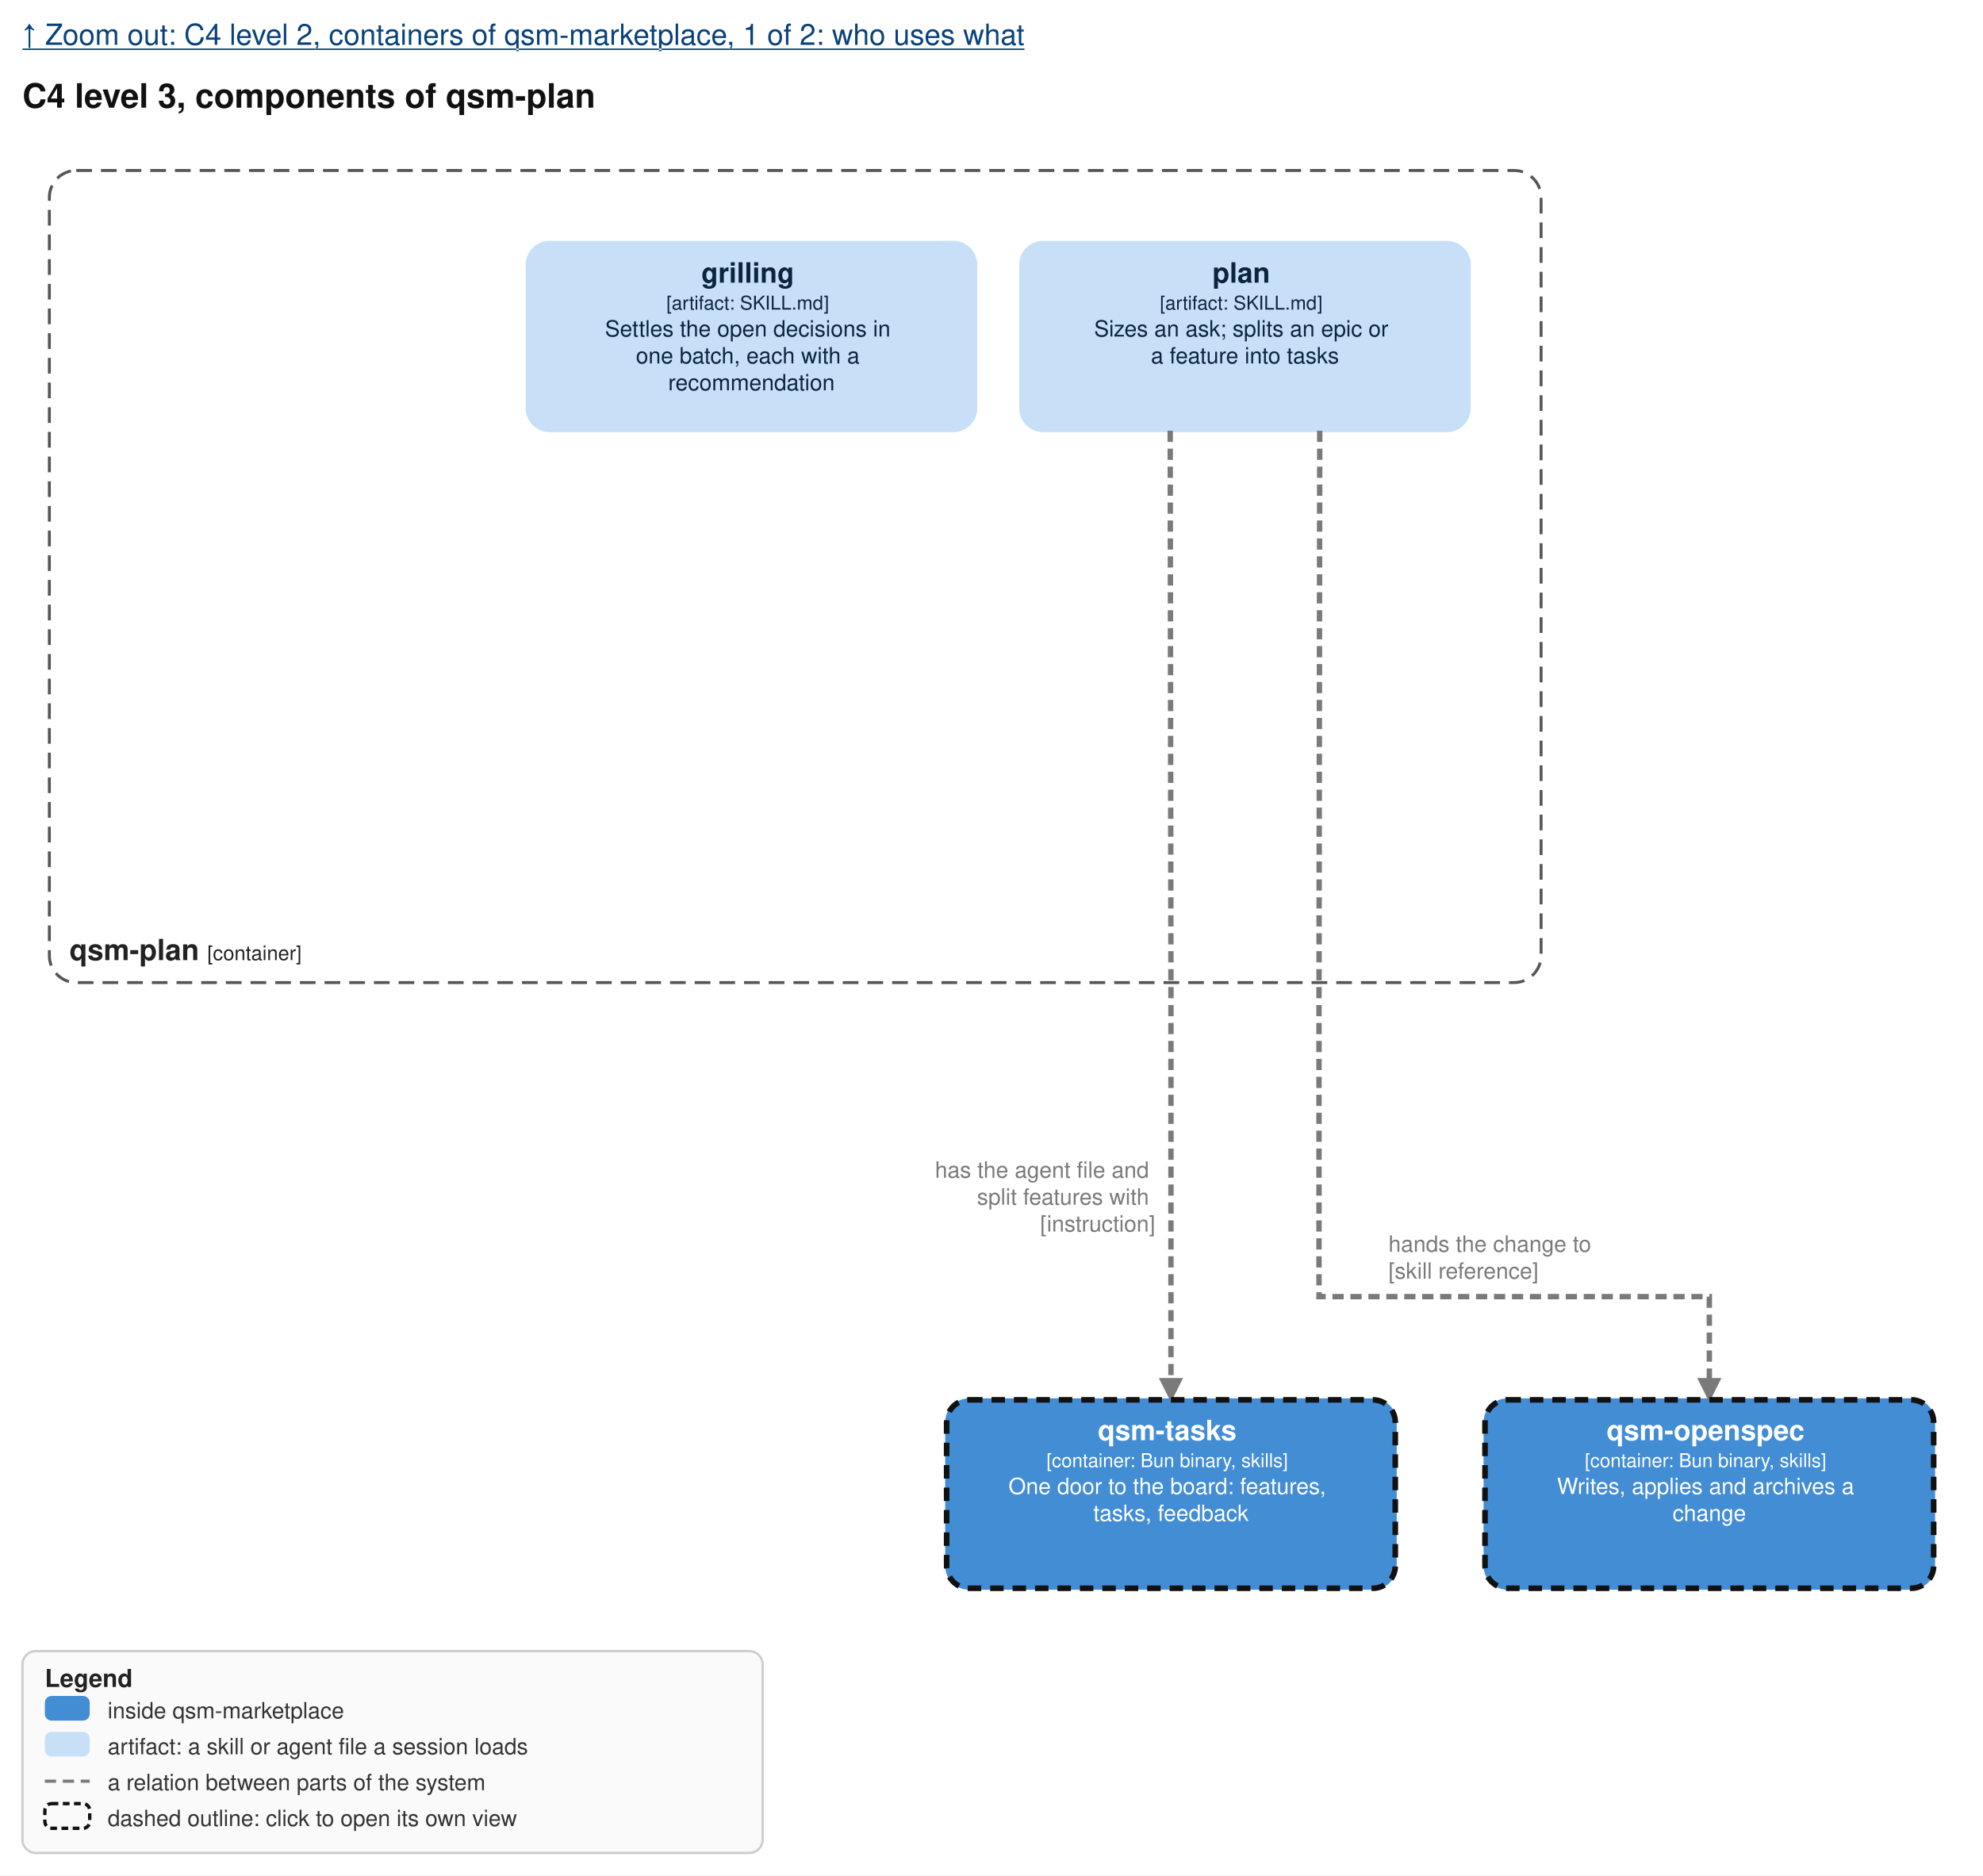
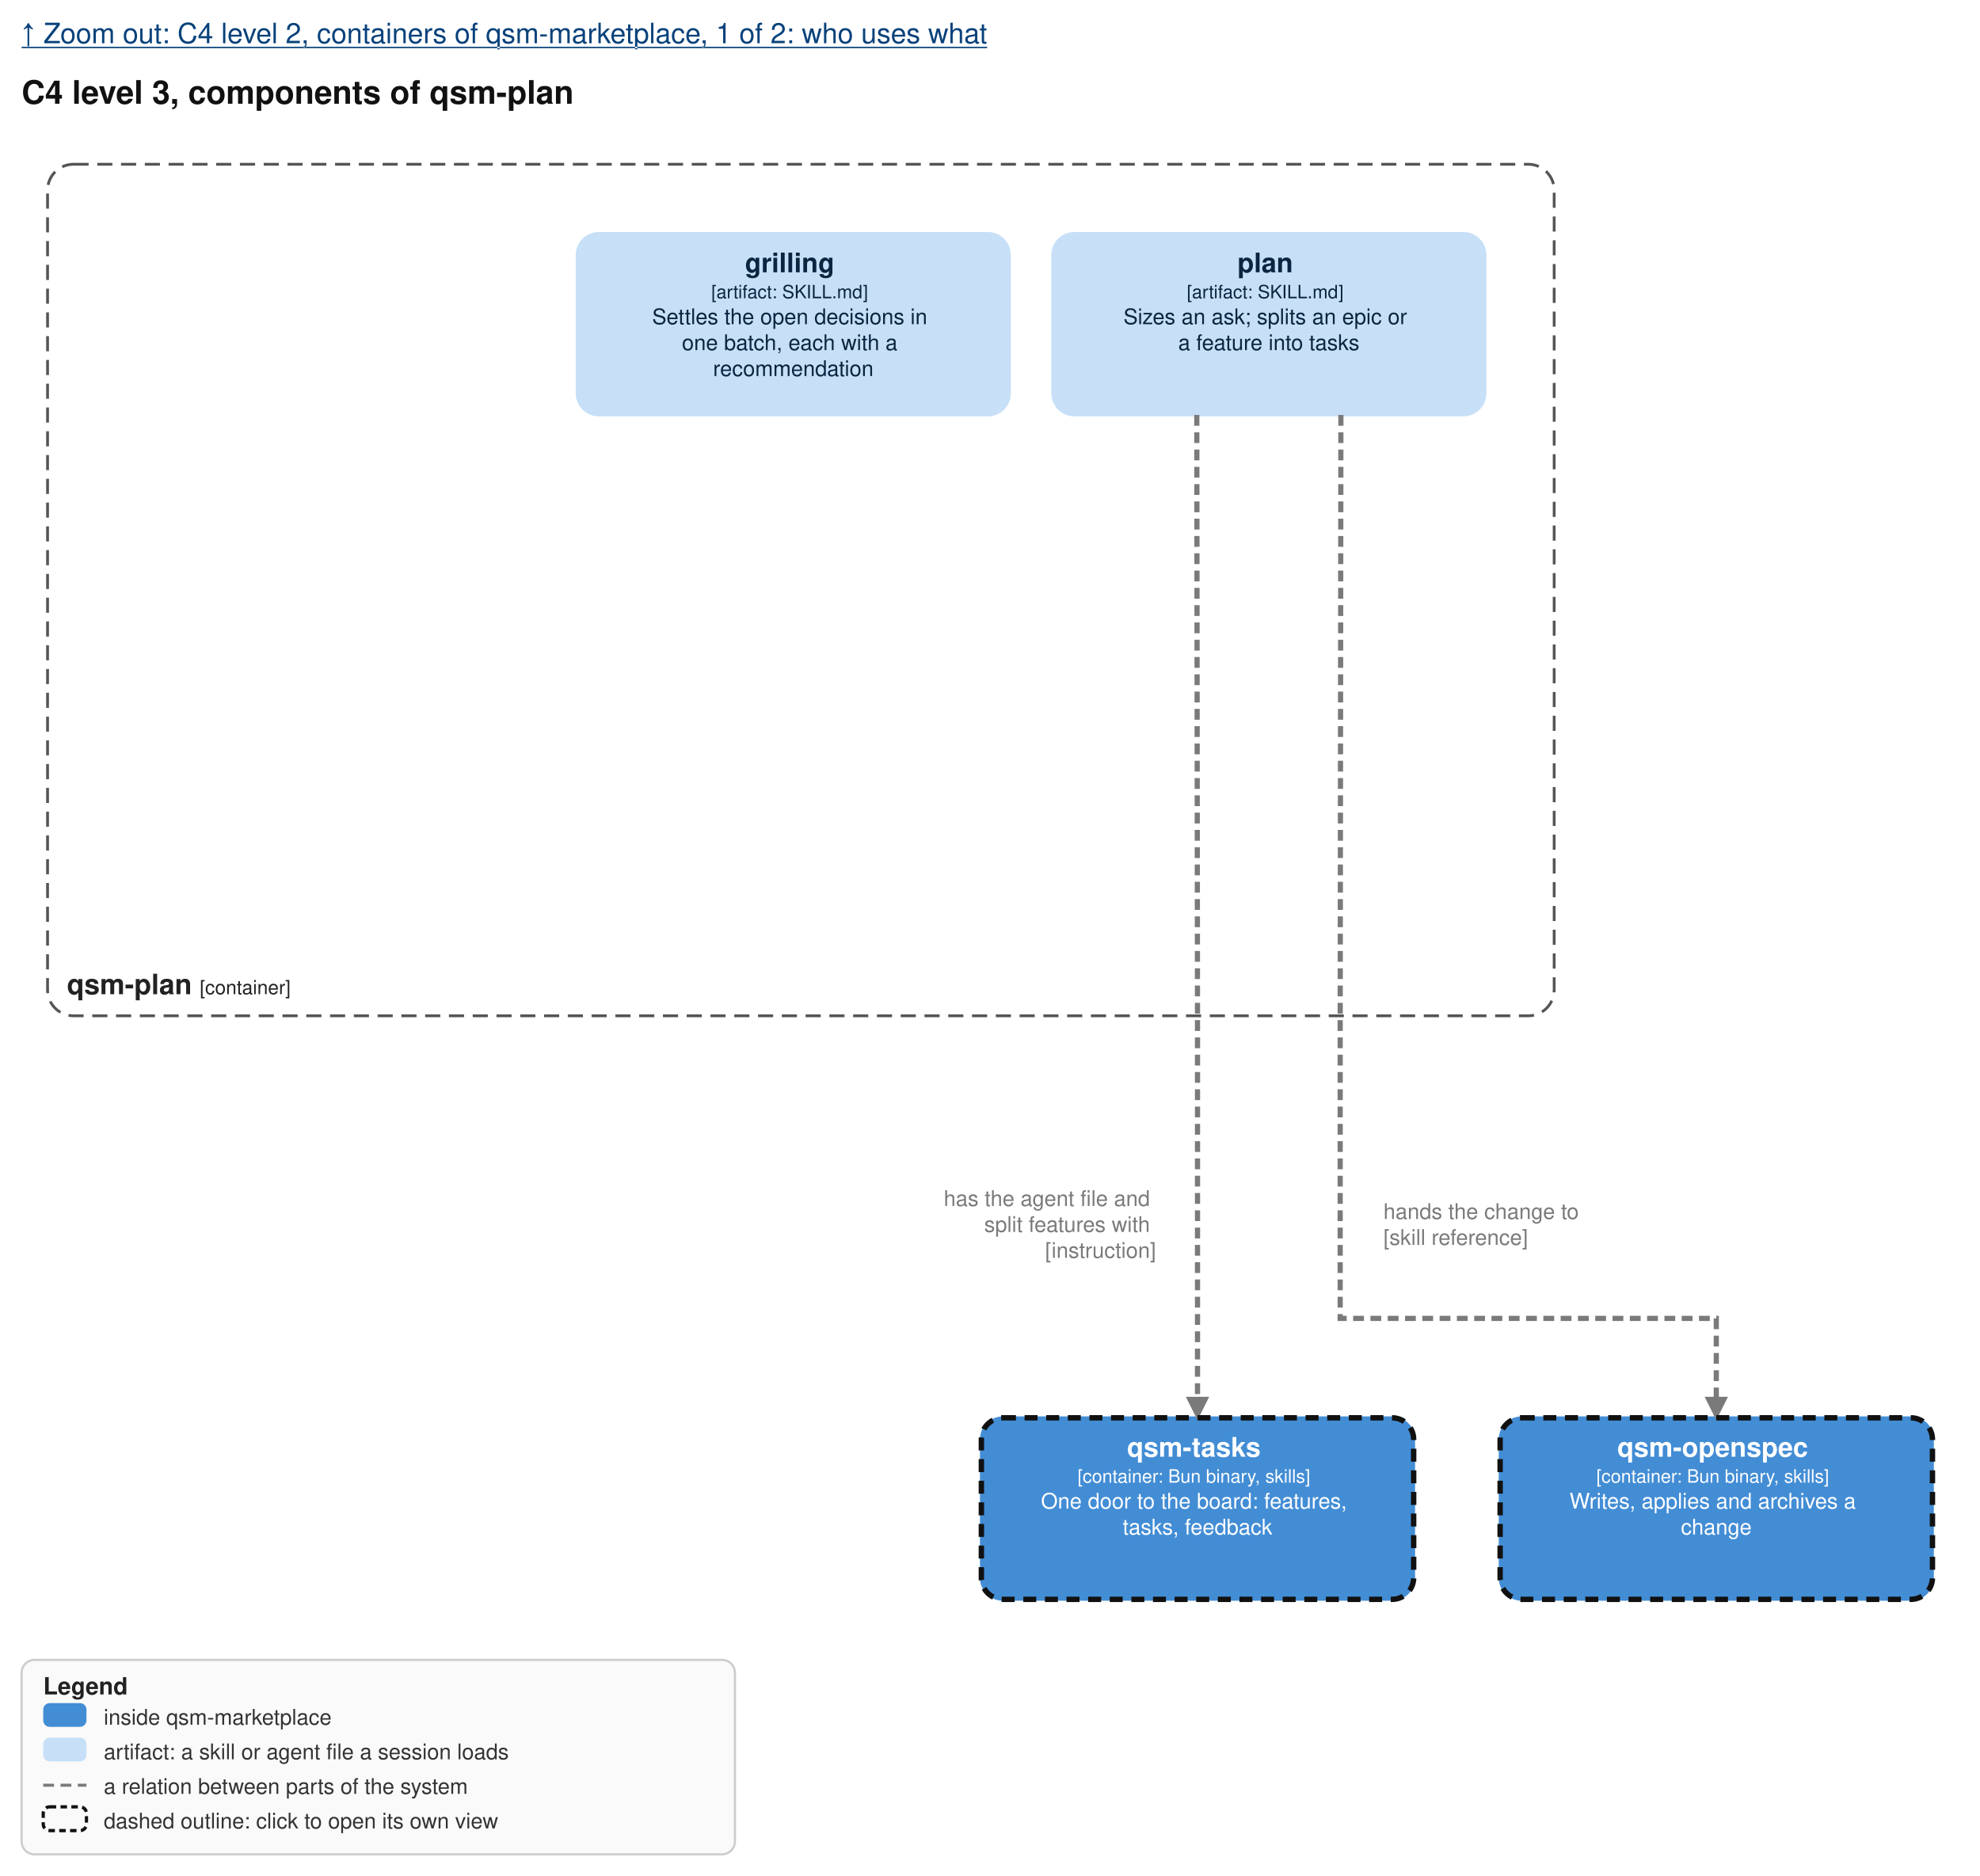
- <svg xmlns="http://www.w3.org/2000/svg" content="&lt;mxfile host=&quot;qsm-c4&quot;&gt;&lt;diagram name=&quot;components-plan&quot; id=&quot;components-plan&quot;&gt;&lt;mxGraphModel grid=&quot;1&quot; gridSize=&quot;10&quot; page=&quot;0&quot;&gt;&lt;root&gt;&lt;mxCell id=&quot;0&quot;/&gt;&lt;mxCell id=&quot;1&quot; parent=&quot;0&quot;/&gt;&lt;object id=&quot;c2&quot; label=&quot;&amp;lt;b&amp;gt;%c4Name%&amp;lt;/b&amp;gt;&amp;lt;div&amp;gt;[%c4Application%]&amp;lt;/div&amp;gt;&quot; placeholders=&quot;1&quot; c4Type=&quot;ContainerScopeBoundary&quot; c4Name=&quot;qsm-plan&quot; c4Application=&quot;Container&quot; c4Id=&quot;mp.plan&quot;&gt;&lt;mxCell style=&quot;rounded=1;fontSize=11;whiteSpace=wrap;html=1;dashed=1;arcSize=4;fillColor=none;strokeColor=#555555;fontColor=#222222;align=left;verticalAlign=bottom;spacing=10;dashPattern=8 4;metaEdit=1;connectable=0;&quot; vertex=&quot;1&quot; parent=&quot;1&quot;&gt;&lt;mxGeometry x=&quot;12&quot; y=&quot;12&quot; width=&quot;665&quot; height=&quot;362&quot; as=&quot;geometry&quot;/&gt;&lt;/mxCell&gt;&lt;/object&gt;&lt;object id=&quot;c3&quot; label=&quot;&amp;lt;b&amp;gt;%c4Name%&amp;lt;/b&amp;gt;&amp;lt;div&amp;gt;[%c4Type%%c4TechnologySep%%c4Technology%]&amp;lt;/div&amp;gt;&amp;lt;div style=&amp;quot;font-size:11px&amp;quot;&amp;gt;%c4Description%&amp;lt;/div&amp;gt;&quot; placeholders=&quot;1&quot; c4Type=&quot;Component&quot; c4Name=&quot;plan&quot; c4Technology=&quot;SKILL.md&quot; c4TechnologySep=&quot;: &quot; c4Description=&quot;Sizes an ask; splits an epic or a feature into tasks&quot; c4Id=&quot;mp.plan.planskill&quot; c4Tags=&quot;artifact&quot; c4Path=&quot;plugins/qsm-plan/skills/plan&quot;&gt;&lt;mxCell style=&quot;rounded=1;whiteSpace=wrap;html=1;arcSize=10;fillColor=#c7e0f8;strokeColor=#c7e0f8;fontColor=#0b2540;metaEdit=1;resizable=1;&quot; vertex=&quot;1&quot; parent=&quot;1&quot;&gt;&lt;mxGeometry x=&quot;445&quot; y=&quot;44&quot; width=&quot;200&quot; height=&quot;84&quot; as=&quot;geometry&quot;/&gt;&lt;/mxCell&gt;&lt;/object&gt;&lt;object id=&quot;c4&quot; label=&quot;&amp;lt;b&amp;gt;%c4Name%&amp;lt;/b&amp;gt;&amp;lt;div&amp;gt;[%c4Type%%c4TechnologySep%%c4Technology%]&amp;lt;/div&amp;gt;&amp;lt;div style=&amp;quot;font-size:11px&amp;quot;&amp;gt;%c4Description%&amp;lt;/div&amp;gt;&quot; placeholders=&quot;1&quot; c4Type=&quot;Component&quot; c4Name=&quot;grilling&quot; c4Technology=&quot;SKILL.md&quot; c4TechnologySep=&quot;: &quot; c4Description=&quot;Settles the open decisions in one batch, each with a recommendation&quot; c4Id=&quot;mp.plan.grilling&quot; c4Tags=&quot;artifact&quot; c4Path=&quot;plugins/qsm-plan/skills/grilling&quot;&gt;&lt;mxCell style=&quot;rounded=1;whiteSpace=wrap;html=1;arcSize=10;fillColor=#c7e0f8;strokeColor=#c7e0f8;fontColor=#0b2540;metaEdit=1;resizable=1;&quot; vertex=&quot;1&quot; parent=&quot;1&quot;&gt;&lt;mxGeometry x=&quot;225&quot; y=&quot;44&quot; width=&quot;200&quot; height=&quot;84&quot; as=&quot;geometry&quot;/&gt;&lt;/mxCell&gt;&lt;/object&gt;&lt;object id=&quot;c5&quot; label=&quot;&amp;lt;b&amp;gt;%c4Name%&amp;lt;/b&amp;gt;&amp;lt;div&amp;gt;[%c4Type%%c4TechnologySep%%c4Technology%]&amp;lt;/div&amp;gt;&amp;lt;div style=&amp;quot;font-size:11px&amp;quot;&amp;gt;%c4Description%&amp;lt;/div&amp;gt;&quot; placeholders=&quot;1&quot; c4Type=&quot;Container&quot; c4Name=&quot;qsm-tasks&quot; c4Technology=&quot;Bun binary, skills&quot; c4TechnologySep=&quot;: &quot; c4Description=&quot;One door to the board: features, tasks, feedback&quot; c4Id=&quot;mp.tasks&quot; c4Tags=&quot;&quot; c4Path=&quot;plugins/qsm-tasks&quot; c4Group=&quot;Features&quot;&gt;&lt;mxCell style=&quot;rounded=1;whiteSpace=wrap;html=1;arcSize=10;fillColor=#438dd5;strokeColor=#438dd5;fontColor=#ffffff;metaEdit=1;resizable=1;&quot; vertex=&quot;1&quot; parent=&quot;1&quot;&gt;&lt;mxGeometry x=&quot;412&quot; y=&quot;560&quot; width=&quot;200&quot; height=&quot;84&quot; as=&quot;geometry&quot;/&gt;&lt;/mxCell&gt;&lt;/object&gt;&lt;object id=&quot;c6&quot; label=&quot;&amp;lt;b&amp;gt;%c4Name%&amp;lt;/b&amp;gt;&amp;lt;div&amp;gt;[%c4Type%%c4TechnologySep%%c4Technology%]&amp;lt;/div&amp;gt;&amp;lt;div style=&amp;quot;font-size:11px&amp;quot;&amp;gt;%c4Description%&amp;lt;/div&amp;gt;&quot; placeholders=&quot;1&quot; c4Type=&quot;Container&quot; c4Name=&quot;qsm-openspec&quot; c4Technology=&quot;Bun binary, skills&quot; c4TechnologySep=&quot;: &quot; c4Description=&quot;Writes, applies and archives a change&quot; c4Id=&quot;mp.spec&quot; c4Tags=&quot;&quot; c4Path=&quot;plugins/qsm-openspec&quot; c4Group=&quot;Features&quot;&gt;&lt;mxCell style=&quot;rounded=1;whiteSpace=wrap;html=1;arcSize=10;fillColor=#438dd5;strokeColor=#438dd5;fontColor=#ffffff;metaEdit=1;resizable=1;&quot; vertex=&quot;1&quot; parent=&quot;1&quot;&gt;&lt;mxGeometry x=&quot;652&quot; y=&quot;560&quot; width=&quot;200&quot; height=&quot;84&quot; as=&quot;geometry&quot;/&gt;&lt;/mxCell&gt;&lt;/object&gt;&lt;object id=&quot;c7&quot; label=&quot;%c4Description%&quot; placeholders=&quot;1&quot; c4Type=&quot;Relationship&quot; c4Description=&quot;has the agent file and split features with [instruction]&quot;&gt;&lt;mxCell style=&quot;edgeStyle=orthogonalEdgeStyle;rounded=1;endArrow=blockThin;endFill=1;html=1;fontSize=10;strokeColor=#7a7a7a;fontColor=#7a7a7a;strokeWidth=2.4;dashed=1;metaEdit=1;&quot; edge=&quot;1&quot; parent=&quot;1&quot; source=&quot;c3&quot; target=&quot;c5&quot;&gt;&lt;mxGeometry relative=&quot;1&quot; as=&quot;geometry&quot;&gt;&lt;Array as=&quot;points&quot;&gt;&lt;mxPoint x=&quot;512&quot; y=&quot;382&quot;/&gt;&lt;/Array&gt;&lt;/mxGeometry&gt;&lt;/mxCell&gt;&lt;/object&gt;&lt;object id=&quot;c8&quot; label=&quot;%c4Description%&quot; placeholders=&quot;1&quot; c4Type=&quot;Relationship&quot; c4Description=&quot;hands the change to [skill reference]&quot;&gt;&lt;mxCell style=&quot;edgeStyle=orthogonalEdgeStyle;rounded=1;endArrow=blockThin;endFill=1;html=1;fontSize=10;strokeColor=#7a7a7a;fontColor=#7a7a7a;strokeWidth=2.4;dashed=1;metaEdit=1;&quot; edge=&quot;1&quot; parent=&quot;1&quot; source=&quot;c3&quot; target=&quot;c6&quot;&gt;&lt;mxGeometry relative=&quot;1&quot; as=&quot;geometry&quot;&gt;&lt;Array as=&quot;points&quot;&gt;&lt;mxPoint x=&quot;578&quot; y=&quot;382&quot;/&gt;&lt;mxPoint x=&quot;578&quot; y=&quot;514&quot;/&gt;&lt;mxPoint x=&quot;752&quot; y=&quot;514&quot;/&gt;&lt;/Array&gt;&lt;/mxGeometry&gt;&lt;/mxCell&gt;&lt;/object&gt;&lt;/root&gt;&lt;/mxGraphModel&gt;&lt;/diagram&gt;&lt;/mxfile&gt;" width="884" height="836" viewBox="-10 -64 884 836" font-family="Helvetica, Arial, sans-serif">
+ <svg xmlns="http://www.w3.org/2000/svg" content="&lt;mxfile host=&quot;qsm-c4&quot;&gt;&lt;diagram name=&quot;components-plan&quot; id=&quot;components-plan&quot;&gt;&lt;mxGraphModel grid=&quot;1&quot; gridSize=&quot;10&quot; page=&quot;0&quot;&gt;&lt;root&gt;&lt;mxCell id=&quot;0&quot;/&gt;&lt;mxCell id=&quot;1&quot; parent=&quot;0&quot;/&gt;&lt;object id=&quot;c2&quot; label=&quot;&amp;lt;b&amp;gt;%c4Name%&amp;lt;/b&amp;gt;&amp;lt;div&amp;gt;[%c4Application%]&amp;lt;/div&amp;gt;&quot; placeholders=&quot;1&quot; c4Type=&quot;ContainerScopeBoundary&quot; c4Name=&quot;qsm-plan&quot; c4Application=&quot;Container&quot; c4Id=&quot;mp.plan&quot;&gt;&lt;mxCell style=&quot;rounded=1;fontSize=11;whiteSpace=wrap;html=1;dashed=1;arcSize=4;fillColor=none;strokeColor=#555555;fontColor=#222222;align=left;verticalAlign=bottom;spacing=10;dashPattern=8 4;metaEdit=1;connectable=0;&quot; vertex=&quot;1&quot; parent=&quot;1&quot;&gt;&lt;mxGeometry x=&quot;12&quot; y=&quot;12&quot; width=&quot;697&quot; height=&quot;394&quot; as=&quot;geometry&quot;/&gt;&lt;/mxCell&gt;&lt;/object&gt;&lt;object id=&quot;c3&quot; label=&quot;&amp;lt;b&amp;gt;%c4Name%&amp;lt;/b&amp;gt;&amp;lt;div&amp;gt;[%c4Type%%c4TechnologySep%%c4Technology%]&amp;lt;/div&amp;gt;&amp;lt;div style=&amp;quot;font-size:11px&amp;quot;&amp;gt;%c4Description%&amp;lt;/div&amp;gt;&quot; placeholders=&quot;1&quot; c4Type=&quot;Component&quot; c4Name=&quot;plan&quot; c4Technology=&quot;SKILL.md&quot; c4TechnologySep=&quot;: &quot; c4Description=&quot;Sizes an ask; splits an epic or a feature into tasks&quot; c4Id=&quot;mp.plan.planskill&quot; c4Tags=&quot;artifact&quot; c4Path=&quot;plugins/qsm-plan/skills/plan&quot;&gt;&lt;mxCell style=&quot;rounded=1;whiteSpace=wrap;html=1;arcSize=10;fillColor=#c7e0f8;strokeColor=#c7e0f8;fontColor=#0b2540;metaEdit=1;resizable=1;&quot; vertex=&quot;1&quot; parent=&quot;1&quot;&gt;&lt;mxGeometry x=&quot;477&quot; y=&quot;44&quot; width=&quot;200&quot; height=&quot;84&quot; as=&quot;geometry&quot;/&gt;&lt;/mxCell&gt;&lt;/object&gt;&lt;object id=&quot;c4&quot; label=&quot;&amp;lt;b&amp;gt;%c4Name%&amp;lt;/b&amp;gt;&amp;lt;div&amp;gt;[%c4Type%%c4TechnologySep%%c4Technology%]&amp;lt;/div&amp;gt;&amp;lt;div style=&amp;quot;font-size:11px&amp;quot;&amp;gt;%c4Description%&amp;lt;/div&amp;gt;&quot; placeholders=&quot;1&quot; c4Type=&quot;Component&quot; c4Name=&quot;grilling&quot; c4Technology=&quot;SKILL.md&quot; c4TechnologySep=&quot;: &quot; c4Description=&quot;Settles the open decisions in one batch, each with a recommendation&quot; c4Id=&quot;mp.plan.grilling&quot; c4Tags=&quot;artifact&quot; c4Path=&quot;plugins/qsm-plan/skills/grilling&quot;&gt;&lt;mxCell style=&quot;rounded=1;whiteSpace=wrap;html=1;arcSize=10;fillColor=#c7e0f8;strokeColor=#c7e0f8;fontColor=#0b2540;metaEdit=1;resizable=1;&quot; vertex=&quot;1&quot; parent=&quot;1&quot;&gt;&lt;mxGeometry x=&quot;257&quot; y=&quot;44&quot; width=&quot;200&quot; height=&quot;84&quot; as=&quot;geometry&quot;/&gt;&lt;/mxCell&gt;&lt;/object&gt;&lt;object id=&quot;c5&quot; label=&quot;&amp;lt;b&amp;gt;%c4Name%&amp;lt;/b&amp;gt;&amp;lt;div&amp;gt;[%c4Type%%c4TechnologySep%%c4Technology%]&amp;lt;/div&amp;gt;&amp;lt;div style=&amp;quot;font-size:11px&amp;quot;&amp;gt;%c4Description%&amp;lt;/div&amp;gt;&quot; placeholders=&quot;1&quot; c4Type=&quot;Container&quot; c4Name=&quot;qsm-tasks&quot; c4Technology=&quot;Bun binary, skills&quot; c4TechnologySep=&quot;: &quot; c4Description=&quot;One door to the board: features, tasks, feedback&quot; c4Id=&quot;mp.tasks&quot; c4Tags=&quot;&quot; c4Path=&quot;plugins/qsm-tasks&quot; c4Group=&quot;Features&quot;&gt;&lt;mxCell style=&quot;rounded=1;whiteSpace=wrap;html=1;arcSize=10;fillColor=#438dd5;strokeColor=#438dd5;fontColor=#ffffff;metaEdit=1;resizable=1;&quot; vertex=&quot;1&quot; parent=&quot;1&quot;&gt;&lt;mxGeometry x=&quot;444&quot; y=&quot;592&quot; width=&quot;200&quot; height=&quot;84&quot; as=&quot;geometry&quot;/&gt;&lt;/mxCell&gt;&lt;/object&gt;&lt;object id=&quot;c6&quot; label=&quot;&amp;lt;b&amp;gt;%c4Name%&amp;lt;/b&amp;gt;&amp;lt;div&amp;gt;[%c4Type%%c4TechnologySep%%c4Technology%]&amp;lt;/div&amp;gt;&amp;lt;div style=&amp;quot;font-size:11px&amp;quot;&amp;gt;%c4Description%&amp;lt;/div&amp;gt;&quot; placeholders=&quot;1&quot; c4Type=&quot;Container&quot; c4Name=&quot;qsm-openspec&quot; c4Technology=&quot;Bun binary, skills&quot; c4TechnologySep=&quot;: &quot; c4Description=&quot;Writes, applies and archives a change&quot; c4Id=&quot;mp.spec&quot; c4Tags=&quot;&quot; c4Path=&quot;plugins/qsm-openspec&quot; c4Group=&quot;Features&quot;&gt;&lt;mxCell style=&quot;rounded=1;whiteSpace=wrap;html=1;arcSize=10;fillColor=#438dd5;strokeColor=#438dd5;fontColor=#ffffff;metaEdit=1;resizable=1;&quot; vertex=&quot;1&quot; parent=&quot;1&quot;&gt;&lt;mxGeometry x=&quot;684&quot; y=&quot;592&quot; width=&quot;200&quot; height=&quot;84&quot; as=&quot;geometry&quot;/&gt;&lt;/mxCell&gt;&lt;/object&gt;&lt;object id=&quot;c7&quot; label=&quot;%c4Description%&quot; placeholders=&quot;1&quot; c4Type=&quot;Relationship&quot; c4Description=&quot;has the agent file and split features with [instruction]&quot;&gt;&lt;mxCell style=&quot;edgeStyle=orthogonalEdgeStyle;rounded=1;endArrow=blockThin;endFill=1;html=1;fontSize=10;strokeColor=#7a7a7a;fontColor=#7a7a7a;strokeWidth=2.4;dashed=1;metaEdit=1;&quot; edge=&quot;1&quot; parent=&quot;1&quot; source=&quot;c3&quot; target=&quot;c5&quot;&gt;&lt;mxGeometry relative=&quot;1&quot; as=&quot;geometry&quot;&gt;&lt;Array as=&quot;points&quot;&gt;&lt;mxPoint x=&quot;544&quot; y=&quot;414&quot;/&gt;&lt;/Array&gt;&lt;/mxGeometry&gt;&lt;/mxCell&gt;&lt;/object&gt;&lt;object id=&quot;c8&quot; label=&quot;%c4Description%&quot; placeholders=&quot;1&quot; c4Type=&quot;Relationship&quot; c4Description=&quot;hands the change to [skill reference]&quot;&gt;&lt;mxCell style=&quot;edgeStyle=orthogonalEdgeStyle;rounded=1;endArrow=blockThin;endFill=1;html=1;fontSize=10;strokeColor=#7a7a7a;fontColor=#7a7a7a;strokeWidth=2.4;dashed=1;metaEdit=1;&quot; edge=&quot;1&quot; parent=&quot;1&quot; source=&quot;c3&quot; target=&quot;c6&quot;&gt;&lt;mxGeometry relative=&quot;1&quot; as=&quot;geometry&quot;&gt;&lt;Array as=&quot;points&quot;&gt;&lt;mxPoint x=&quot;610&quot; y=&quot;414&quot;/&gt;&lt;mxPoint x=&quot;610&quot; y=&quot;546&quot;/&gt;&lt;mxPoint x=&quot;784&quot; y=&quot;546&quot;/&gt;&lt;/Array&gt;&lt;/mxGeometry&gt;&lt;/mxCell&gt;&lt;/object&gt;&lt;/root&gt;&lt;/mxGraphModel&gt;&lt;/diagram&gt;&lt;/mxfile&gt;" width="916" height="868" viewBox="-10 -64 916 868" font-family="Helvetica, Arial, sans-serif">
  <defs>
    <marker id="a08427b" viewBox="0 0 10 10" refX="9" refY="5" markerWidth="4.5" markerHeight="4.5" orient="auto">
      <path d="M0,0L10,5L0,10z" fill="#08427b" />
    </marker>
    <marker id="a6b4fbb" viewBox="0 0 10 10" refX="9" refY="5" markerWidth="4.5" markerHeight="4.5" orient="auto">
      <path d="M0,0L10,5L0,10z" fill="#6b4fbb" />
    </marker>
    <marker id="ac2410c" viewBox="0 0 10 10" refX="9" refY="5" markerWidth="4.5" markerHeight="4.5" orient="auto">
      <path d="M0,0L10,5L0,10z" fill="#c2410c" />
    </marker>
    <marker id="a15803d" viewBox="0 0 10 10" refX="9" refY="5" markerWidth="4.5" markerHeight="4.5" orient="auto">
      <path d="M0,0L10,5L0,10z" fill="#15803d" />
    </marker>
    <marker id="a0f766e" viewBox="0 0 10 10" refX="9" refY="5" markerWidth="4.5" markerHeight="4.5" orient="auto">
      <path d="M0,0L10,5L0,10z" fill="#0f766e" />
    </marker>
    <marker id="ab91c1c" viewBox="0 0 10 10" refX="9" refY="5" markerWidth="4.5" markerHeight="4.5" orient="auto">
      <path d="M0,0L10,5L0,10z" fill="#b91c1c" />
    </marker>
    <marker id="a7a7a7a" viewBox="0 0 10 10" refX="9" refY="5" markerWidth="4.5" markerHeight="4.5" orient="auto">
      <path d="M0,0L10,5L0,10z" fill="#7a7a7a" />
    </marker>
  </defs>
-   <rect x="-10" y="-64" width="884" height="836" fill="#ffffff" />
+   <rect x="-10" y="-64" width="916" height="868" fill="#ffffff" />
  <text x="0" y="-16" font-size="15" font-weight="bold" fill="#111111">C4 level 3, components of qsm-plan</text>
-   <rect x="12" y="12" width="665" height="362" rx="12" fill="none" stroke="#555555" stroke-width="1.3" stroke-dasharray="7 4" />
-   <rect x="445" y="44" width="200" height="84" rx="10" fill="#c7e0f8" stroke="#c7e0f8" stroke-width="1.3" />
-   <text x="545" y="62" text-anchor="middle" fill="#0b2540">
+   <rect x="12" y="12" width="697" height="394" rx="12" fill="none" stroke="#555555" stroke-width="1.3" stroke-dasharray="7 4" />
+   <rect x="477" y="44" width="200" height="84" rx="10" fill="#c7e0f8" stroke="#c7e0f8" stroke-width="1.3" />
+   <text x="577" y="62" text-anchor="middle" fill="#0b2540">
    <tspan font-size="12.5" font-weight="bold">plan</tspan>
-     <tspan x="545" dy="12" font-size="8.5">[artifact: SKILL.md]</tspan>
-     <tspan x="545" dy="12" font-size="10">Sizes an ask; splits an epic or</tspan>
-     <tspan x="545" dy="12" font-size="10">a feature into tasks</tspan>
+     <tspan x="577" dy="12" font-size="8.5">[artifact: SKILL.md]</tspan>
+     <tspan x="577" dy="12" font-size="10">Sizes an ask; splits an epic or</tspan>
+     <tspan x="577" dy="12" font-size="10">a feature into tasks</tspan>
  </text>
-   <rect x="225" y="44" width="200" height="84" rx="10" fill="#c7e0f8" stroke="#c7e0f8" stroke-width="1.3" />
-   <text x="325" y="62" text-anchor="middle" fill="#0b2540">
+   <rect x="257" y="44" width="200" height="84" rx="10" fill="#c7e0f8" stroke="#c7e0f8" stroke-width="1.3" />
+   <text x="357" y="62" text-anchor="middle" fill="#0b2540">
    <tspan font-size="12.5" font-weight="bold">grilling</tspan>
-     <tspan x="325" dy="12" font-size="8.5">[artifact: SKILL.md]</tspan>
-     <tspan x="325" dy="12" font-size="10">Settles the open decisions in</tspan>
-     <tspan x="325" dy="12" font-size="10">one batch, each with a</tspan>
-     <tspan x="325" dy="12" font-size="10">recommendation</tspan>
+     <tspan x="357" dy="12" font-size="8.5">[artifact: SKILL.md]</tspan>
+     <tspan x="357" dy="12" font-size="10">Settles the open decisions in</tspan>
+     <tspan x="357" dy="12" font-size="10">one batch, each with a</tspan>
+     <tspan x="357" dy="12" font-size="10">recommendation</tspan>
  </text>
-   <rect x="412" y="560" width="200" height="84" rx="10" fill="#438dd5" stroke="#438dd5" stroke-width="1.3" />
-   <text x="512" y="578" text-anchor="middle" fill="#ffffff">
+   <rect x="444" y="592" width="200" height="84" rx="10" fill="#438dd5" stroke="#438dd5" stroke-width="1.3" />
+   <text x="544" y="610" text-anchor="middle" fill="#ffffff">
    <tspan font-size="12.5" font-weight="bold">qsm-tasks</tspan>
-     <tspan x="512" dy="12" font-size="8.5">[container: Bun binary, skills]</tspan>
-     <tspan x="512" dy="12" font-size="10">One door to the board: features,</tspan>
-     <tspan x="512" dy="12" font-size="10">tasks, feedback</tspan>
+     <tspan x="544" dy="12" font-size="8.5">[container: Bun binary, skills]</tspan>
+     <tspan x="544" dy="12" font-size="10">One door to the board: features,</tspan>
+     <tspan x="544" dy="12" font-size="10">tasks, feedback</tspan>
  </text>
-   <rect x="652" y="560" width="200" height="84" rx="10" fill="#438dd5" stroke="#438dd5" stroke-width="1.3" />
-   <text x="752" y="578" text-anchor="middle" fill="#ffffff">
+   <rect x="684" y="592" width="200" height="84" rx="10" fill="#438dd5" stroke="#438dd5" stroke-width="1.3" />
+   <text x="784" y="610" text-anchor="middle" fill="#ffffff">
    <tspan font-size="12.5" font-weight="bold">qsm-openspec</tspan>
-     <tspan x="752" dy="12" font-size="8.5">[container: Bun binary, skills]</tspan>
-     <tspan x="752" dy="12" font-size="10">Writes, applies and archives a</tspan>
-     <tspan x="752" dy="12" font-size="10">change</tspan>
+     <tspan x="784" dy="12" font-size="8.5">[container: Bun binary, skills]</tspan>
+     <tspan x="784" dy="12" font-size="10">Writes, applies and archives a</tspan>
+     <tspan x="784" dy="12" font-size="10">change</tspan>
  </text>
-   <polyline points="511.667,128 512,382 512,560" fill="none" stroke="#7a7a7a" stroke-width="2.4" stroke-dasharray="5 3" marker-end="url(#a7a7a7a)" />
-   <polyline points="578.333,128 578,382 578,514 752,514 752,560" fill="none" stroke="#7a7a7a" stroke-width="2.4" stroke-dasharray="5 3" marker-end="url(#a7a7a7a)" />
-   <rect x="17" y="349" width="176" height="20" fill="#ffffff" />
-   <text x="21" y="364" font-size="13" font-weight="bold" fill="#222222">qsm-plan <tspan font-size="9" font-weight="normal">[container]</tspan>
+   <polyline points="543.667,128 544,414 544,592" fill="none" stroke="#7a7a7a" stroke-width="2.4" stroke-dasharray="5 3" marker-end="url(#a7a7a7a)" />
+   <polyline points="610.333,128 610,414 610,546 784,546 784,592" fill="none" stroke="#7a7a7a" stroke-width="2.4" stroke-dasharray="5 3" marker-end="url(#a7a7a7a)" />
+   <rect x="17" y="381" width="176" height="20" fill="#ffffff" />
+   <text x="21" y="396" font-size="13" font-weight="bold" fill="#222222">qsm-plan <tspan font-size="9" font-weight="normal">[container]</tspan>
  </text>
-   <rect x="371.2" y="451" width="135.8" height="38" rx="2" fill="#ffffff" />
-   <text x="505" y="461" font-size="10" fill="#7a7a7a" text-anchor="end">
-     <tspan x="505" dy="0">has the agent file and</tspan>
-     <tspan x="505" dy="12">split features with</tspan>
-     <tspan x="505" dy="12">[instruction]</tspan>
+   <rect x="392" y="484" width="135.8" height="38" rx="2" fill="#ffffff" />
+   <text x="524.8" y="494" font-size="10" fill="#7a7a7a" text-anchor="end">
+     <tspan x="524.8" dy="0">has the agent file and</tspan>
+     <tspan x="524.8" dy="12">split features with</tspan>
+     <tspan x="524.8" dy="12">[instruction]</tspan>
  </text>
-   <rect x="605.95" y="484" width="118.1" height="26" rx="2" fill="#ffffff" />
-   <text x="608.95" y="494" font-size="10" fill="#7a7a7a">
-     <tspan x="608.95" dy="0">hands the change to</tspan>
-     <tspan x="608.95" dy="12">[skill reference]</tspan>
+   <rect x="627" y="490" width="118.1" height="26" rx="2" fill="#ffffff" />
+   <text x="630" y="500" font-size="10" fill="#7a7a7a">
+     <tspan x="630" dy="0">hands the change to</tspan>
+     <tspan x="630" dy="12">[skill reference]</tspan>
  </text>
-   <rect x="0" y="672" width="330" height="90" rx="6" fill="#fafafa" stroke="#cccccc" />
-   <text x="10" y="688" font-size="11" font-weight="bold" fill="#222222">Legend</text>
-   <rect x="10" y="692" width="20" height="11" rx="3" fill="#438dd5" />
-   <text x="38" y="702" font-size="10" fill="#333333">inside qsm-marketplace</text>
-   <rect x="10" y="708" width="20" height="11" rx="3" fill="#c7e0f8" />
-   <text x="38" y="718" font-size="10" fill="#333333">artifact: a skill or agent file a session loads</text>
-   <line x1="10" y1="730" x2="30" y2="730" stroke="#7a7a7a" stroke-width="1.4" stroke-dasharray="5 3" />
-   <text x="38" y="734" font-size="10" fill="#333333">a relation between parts of the system</text>
-   <rect x="10" y="740" width="20" height="11" rx="3" fill="none" stroke="#111111" stroke-width="1.5" stroke-dasharray="3 2" />
-   <text x="38" y="750" font-size="10" fill="#333333">dashed outline: click to open its own view</text>
+   <rect x="0" y="704" width="330" height="90" rx="6" fill="#fafafa" stroke="#cccccc" />
+   <text x="10" y="720" font-size="11" font-weight="bold" fill="#222222">Legend</text>
+   <rect x="10" y="724" width="20" height="11" rx="3" fill="#438dd5" />
+   <text x="38" y="734" font-size="10" fill="#333333">inside qsm-marketplace</text>
+   <rect x="10" y="740" width="20" height="11" rx="3" fill="#c7e0f8" />
+   <text x="38" y="750" font-size="10" fill="#333333">artifact: a skill or agent file a session loads</text>
+   <line x1="10" y1="762" x2="30" y2="762" stroke="#7a7a7a" stroke-width="1.4" stroke-dasharray="5 3" />
+   <text x="38" y="766" font-size="10" fill="#333333">a relation between parts of the system</text>
+   <rect x="10" y="772" width="20" height="11" rx="3" fill="none" stroke="#111111" stroke-width="1.5" stroke-dasharray="3 2" />
+   <text x="38" y="782" font-size="10" fill="#333333">dashed outline: click to open its own view</text>
  <g class="zoom-links">
    <a href="marketplace.components-tasks.drawio.svg">
-       <rect x="412" y="560" width="200" height="84" rx="10" fill="#ffffff" fill-opacity="0" stroke="#111111" stroke-width="2.5" stroke-dasharray="6 4" style="cursor: pointer" />
+       <rect x="444" y="592" width="200" height="84" rx="10" fill="#ffffff" fill-opacity="0" stroke="#111111" stroke-width="2.5" stroke-dasharray="6 4" style="cursor: pointer" />
    </a>
    <a href="marketplace.components-spec.drawio.svg">
-       <rect x="652" y="560" width="200" height="84" rx="10" fill="#ffffff" fill-opacity="0" stroke="#111111" stroke-width="2.5" stroke-dasharray="6 4" style="cursor: pointer" />
+       <rect x="684" y="592" width="200" height="84" rx="10" fill="#ffffff" fill-opacity="0" stroke="#111111" stroke-width="2.5" stroke-dasharray="6 4" style="cursor: pointer" />
    </a>
    <a href="marketplace.containers-uses.drawio.svg">
      <text x="0" y="-44" font-size="13" fill="#08427b" text-decoration="underline">↑ Zoom out: C4 level 2, containers of qsm-marketplace, 1 of 2: who uses what</text>
    </a>
  </g>
</svg>
